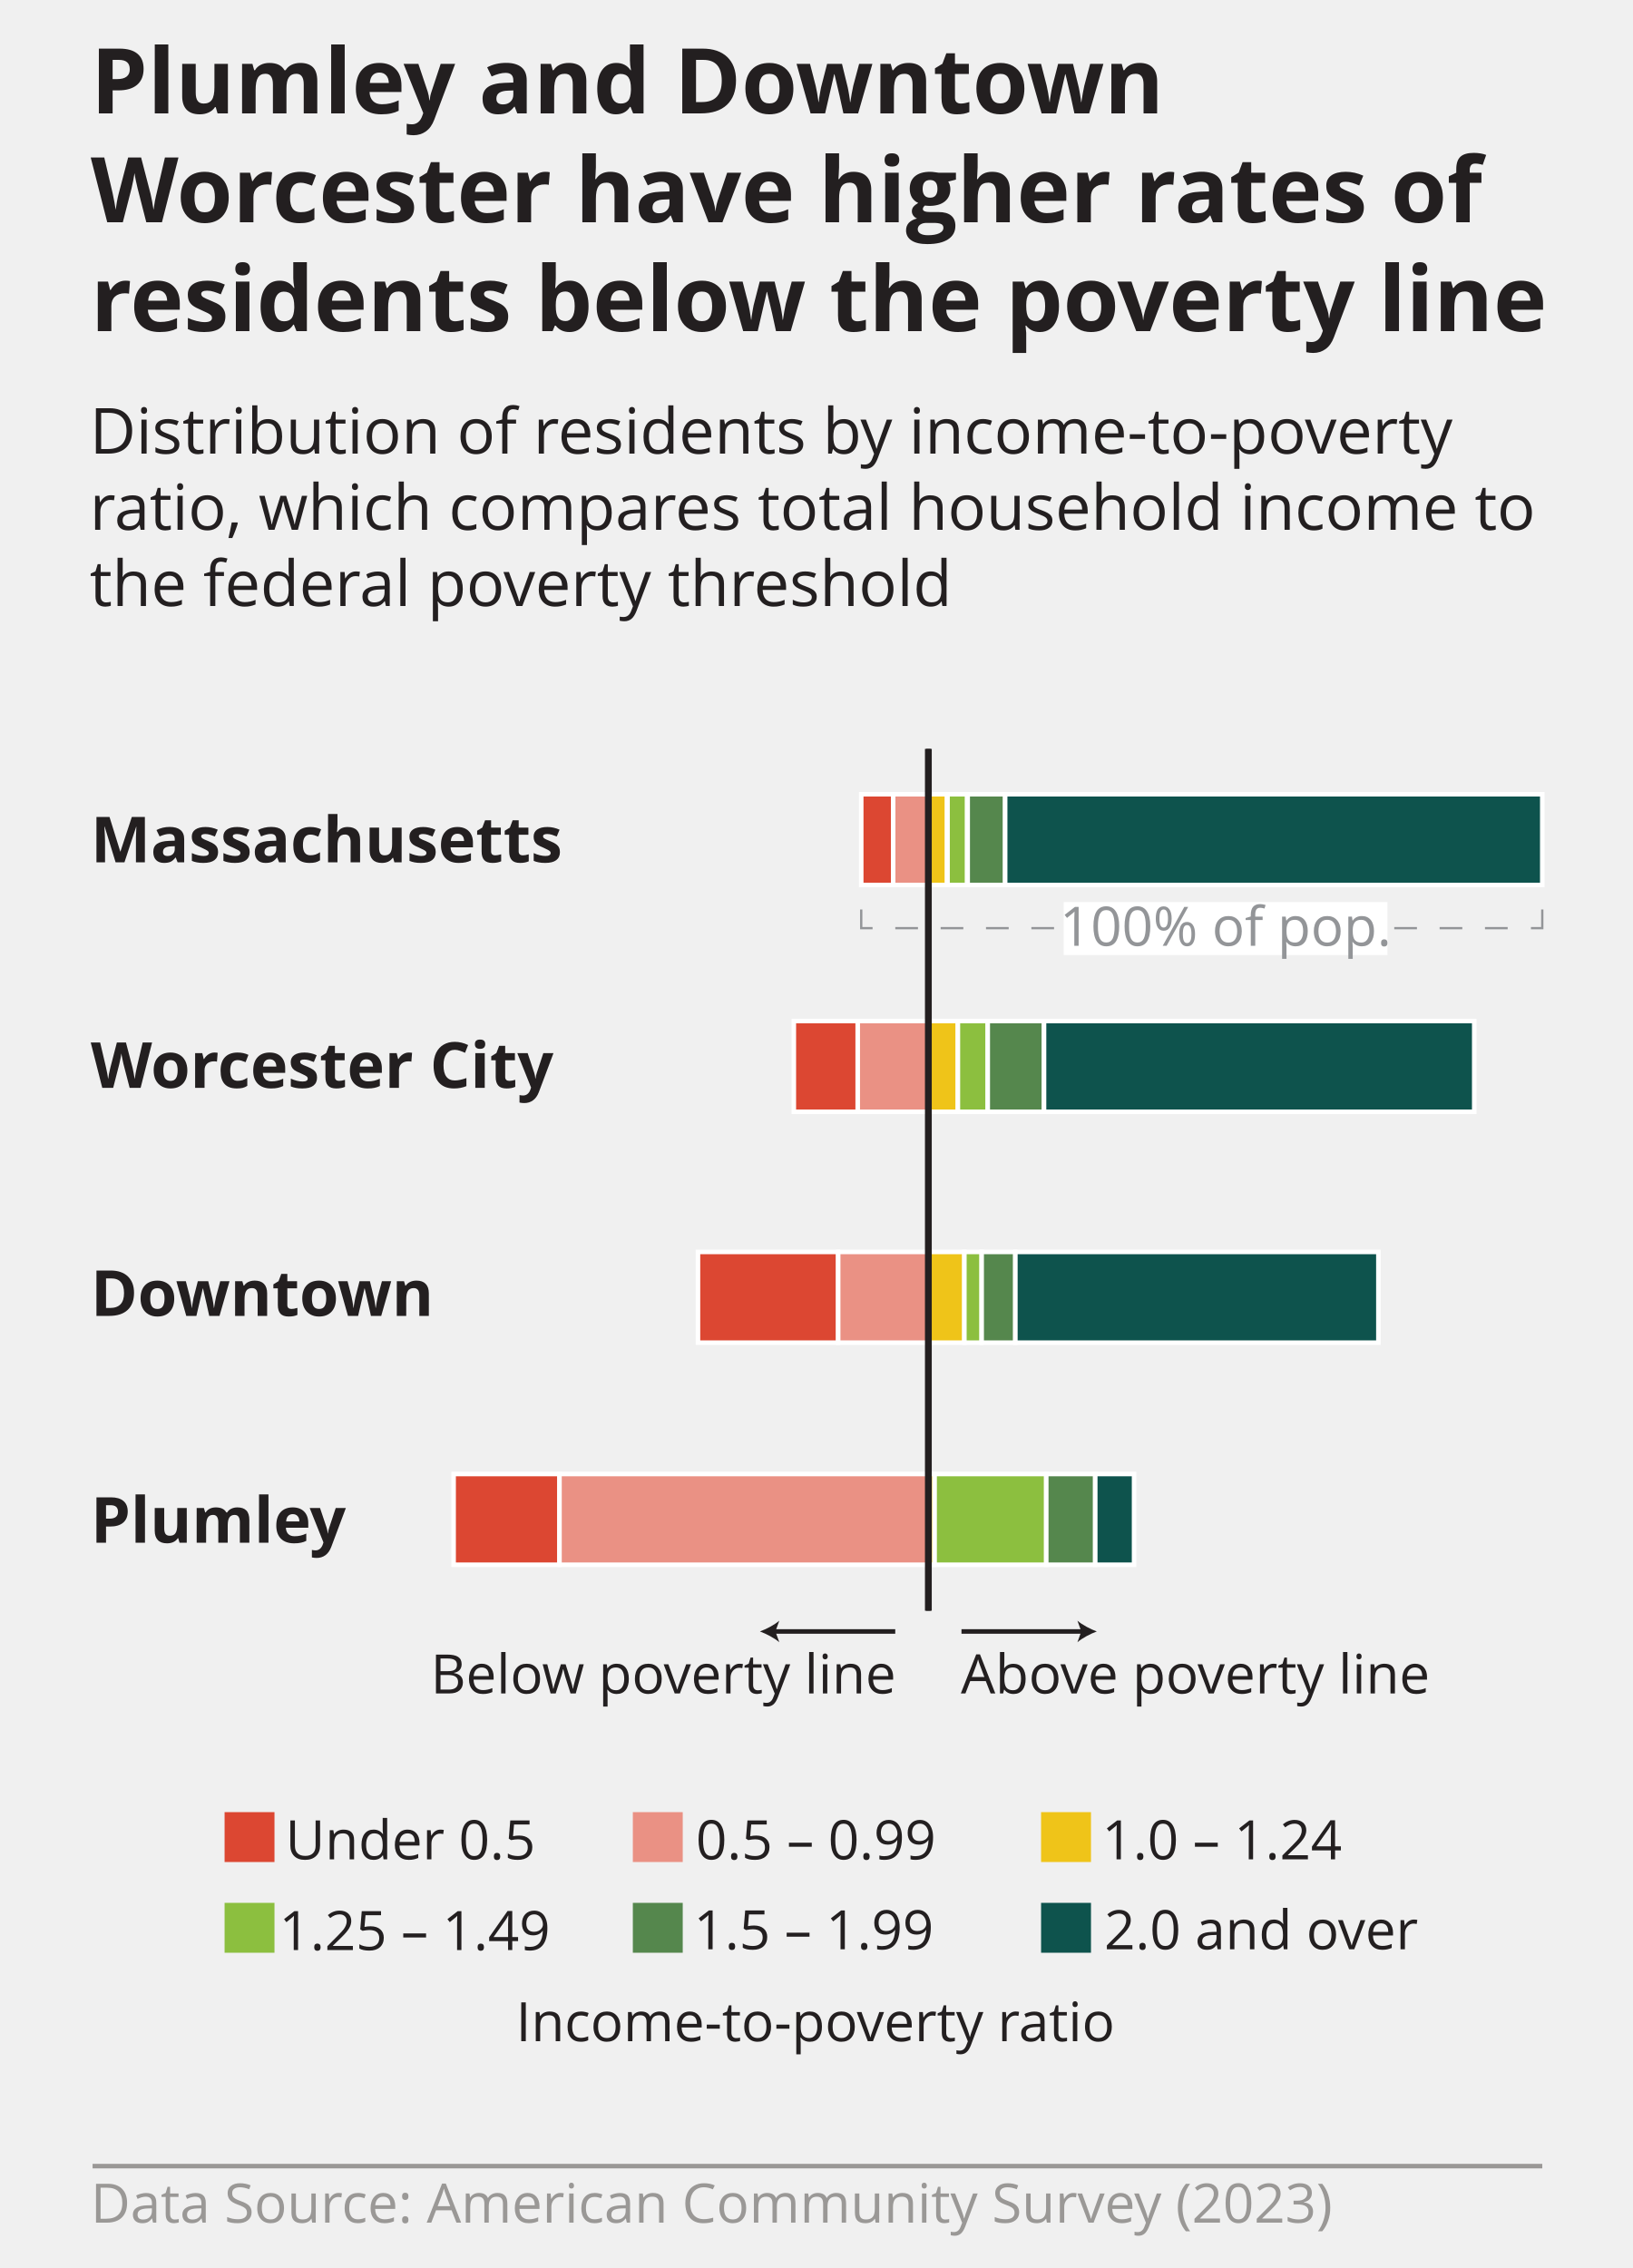
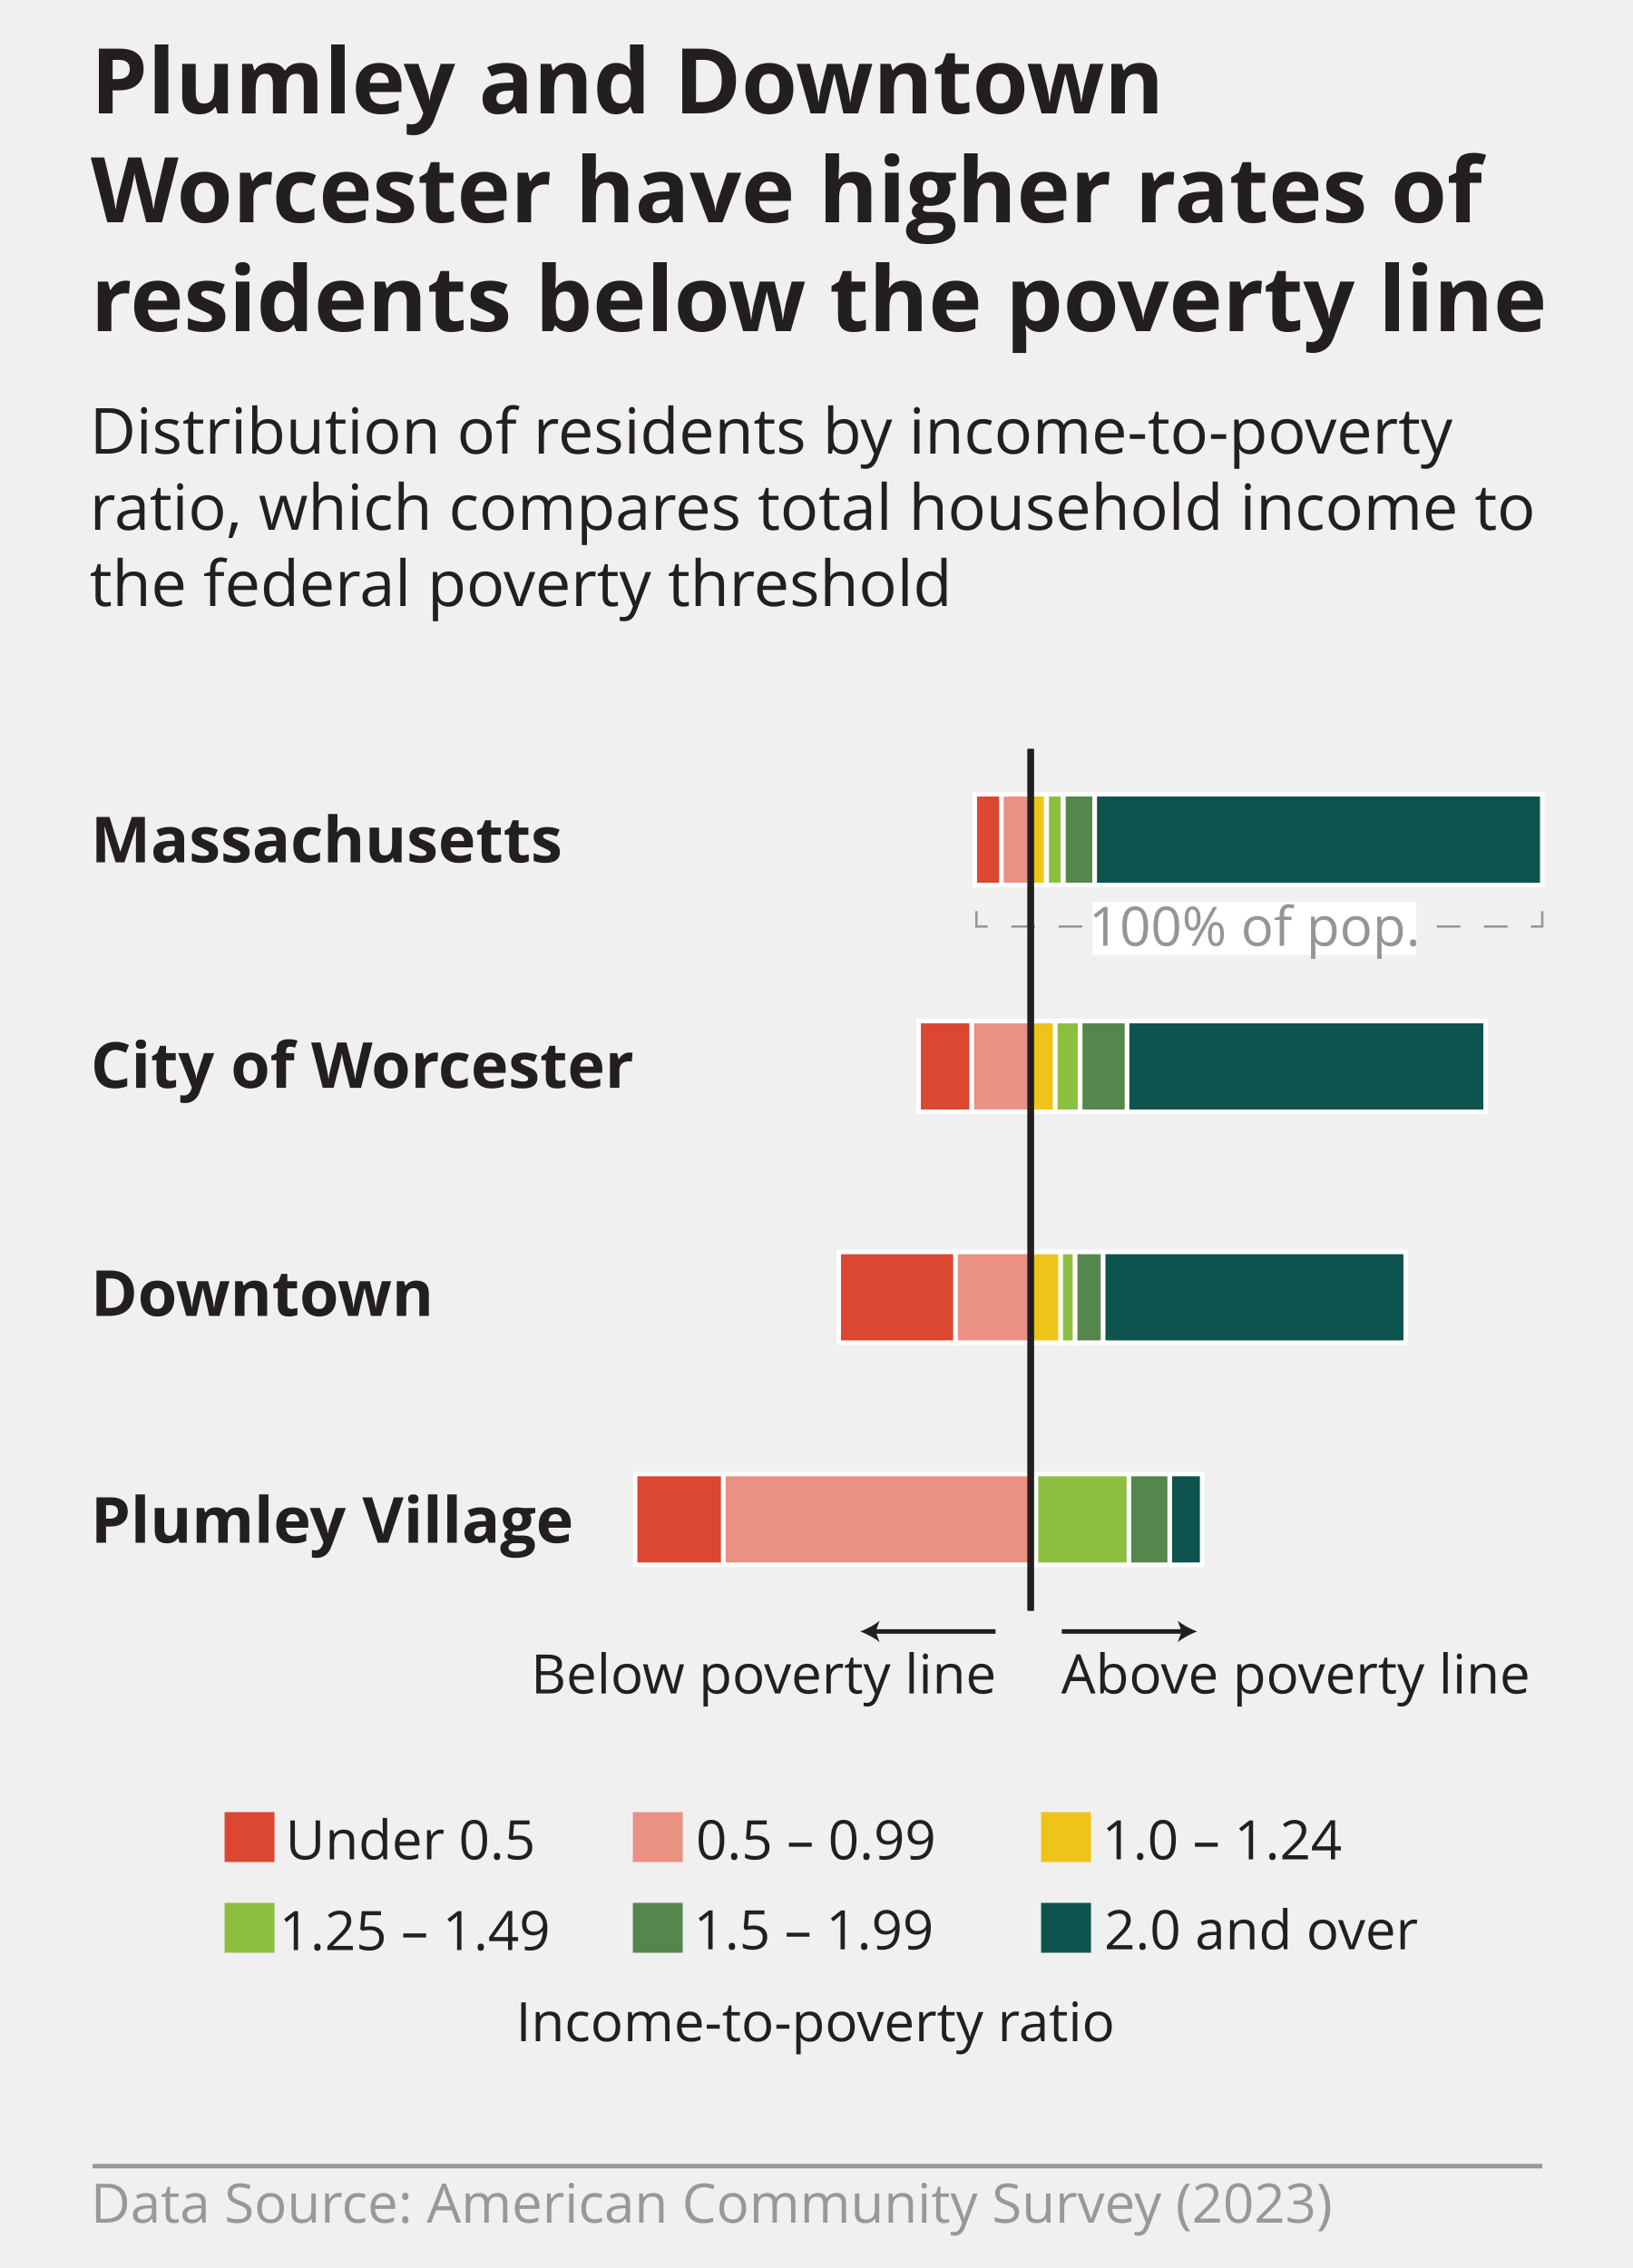
<svg xmlns="http://www.w3.org/2000/svg" id="Layer_1" data-name="Layer 1" viewBox="0 0 360 500">
  <defs>
    <style>
      .cls-1, .cls-2, .cls-3, .cls-4, .cls-5, .cls-6, .cls-7, .cls-8, .cls-9, .cls-10, .cls-11, .cls-12, .cls-13, .cls-14, .cls-15, .cls-16, .cls-17 {
        stroke-miterlimit: 10;
      }

      .cls-1, .cls-8 {
        stroke: #231f20;
      }

-       .cls-1, .cls-8, .cls-10, .cls-11, .cls-14 {
+       .cls-1, .cls-8, .cls-10, .cls-13, .cls-17 {
        fill: none;
      }

      .cls-2 {
        stroke: #8cbf3f;
      }

-       .cls-2, .cls-15 {
+       .cls-2, .cls-14 {
        fill: #8cbf3f;
      }

      .cls-3 {
        stroke: #dc4732;
      }

      .cls-3, .cls-9 {
        fill: #dc4732;
      }

-       .cls-4, .cls-7, .cls-9, .cls-13, .cls-15, .cls-17 {
+       .cls-4, .cls-7, .cls-9, .cls-12, .cls-14, .cls-16 {
        stroke: #fff;
      }

-       .cls-4, .cls-16 {
+       .cls-4, .cls-15 {
        fill: #55874d;
      }

      .cls-18, .cls-19, .cls-20, .cls-21, .cls-22 {
        fill: #231f20;
      }

      .cls-5 {
        stroke: #0e534d;
      }

-       .cls-5, .cls-13 {
+       .cls-5, .cls-12 {
        fill: #0e534d;
      }

      .cls-6 {
        stroke: #efc419;
      }

-       .cls-6, .cls-17 {
+       .cls-6, .cls-16 {
        fill: #efc419;
      }

      .cls-23 {
        fill: #939598;
      }

      .cls-23, .cls-24, .cls-21 {
        font-size: 12px;
      }

      .cls-23, .cls-24, .cls-21, .cls-22 {
        font-family: OpenSans, 'Open Sans';
      }

      .cls-25 {
        fill: #fff;
      }

-       .cls-7, .cls-12 {
+       .cls-7, .cls-11 {
        fill: #ea9184;
      }

      .cls-8 {
        stroke-width: 1.5px;
      }

      .cls-19, .cls-20 {
        font-family: OpenSans-Bold, 'Open Sans';
        font-weight: 700;
      }

      .cls-19, .cls-22 {
        font-size: 14px;
      }

-       .cls-10, .cls-11 {
+       .cls-10, .cls-17 {
        stroke: #939598;
        stroke-width: .5px;
      }

-       .cls-11 {
-         stroke-dasharray: 5 5;
-       }
- 
      .cls-24 {
        fill: #9a9896;
      }

-       .cls-12 {
+       .cls-11 {
        stroke: #ea9184;
      }

      .cls-20 {
        font-size: 20px;
      }

-       .cls-14 {
+       .cls-13 {
        stroke: #9a9896;
      }

-       .cls-16 {
+       .cls-15 {
        stroke: #55874d;
+       }
+ 
+       .cls-17 {
+         stroke-dasharray: 5.21 5.21;
      }
    </style>
  </defs>
  <text class="cls-19" transform="translate(20 290.1)">
    <tspan x="0" y="0">Downtown</tspan>
  </text>
  <text class="cls-19" transform="translate(20 239.82)">
-     <tspan x="0" y="0">Worcester City</tspan>
+     <tspan x="0" y="0">City of Worcester</tspan>
  </text>
  <text class="cls-19" transform="translate(20 190.1)">
    <tspan x="0" y="0">Massachusetts</tspan>
  </text>
  <text class="cls-19" transform="translate(20 340.1)">
-     <tspan x="0" y="0">Plumley</tspan>
+     <tspan x="0" y="0">Plumley Village</tspan>
  </text>
  <text class="cls-20" transform="translate(20 25)">
    <tspan x="0" y="0">Plumley and Downtown </tspan>
    <tspan x="0" y="24">Worcester have higher rates of </tspan>
    <tspan x="0" y="48">residents below the poverty line </tspan>
  </text>
  <g>
    <text class="cls-24" transform="translate(20 490)">
      <tspan x="0" y="0">Data Source: American Community Survey (2023) </tspan>
    </text>
-     <line class="cls-14" x1="20.41" y1="477.54" x2="340" y2="477.54" />
-   </g>
-   <rect class="cls-9" x="189.86" y="175.1" width="7.22" height="20" />
-   <rect class="cls-7" x="196.9" y="175.1" width="7.77" height="20" />
-   <rect class="cls-17" x="204.67" y="175.1" width="4.07" height="20" />
-   <rect class="cls-15" x="208.89" y="175.1" width="4.29" height="20" />
-   <rect class="cls-4" x="213.33" y="175.1" width="8.27" height="20" />
-   <rect class="cls-13" x="221.59" y="175.1" width="118.41" height="20" />
-   <rect class="cls-9" x="100" y="324.96" width="23.34" height="20" />
-   <rect class="cls-7" x="123.34" y="324.96" width="81.33" height="20" />
-   <rect class="cls-17" x="204.67" y="324.96" width="1.36" height="20" />
-   <rect class="cls-15" x="206.04" y="324.96" width="24.61" height="20" />
-   <rect class="cls-4" x="230.65" y="324.96" width="10.8" height="20" />
-   <rect class="cls-13" x="241.45" y="324.96" width="8.56" height="20" />
-   <line class="cls-1" x1="204.66" y1="165.1" x2="204.66" y2="355.1" />
-   <rect class="cls-9" x="175" y="225.1" width="14.09" height="20" />
-   <rect class="cls-7" x="189.09" y="225.1" width="15.59" height="20" />
-   <rect class="cls-17" x="204.67" y="225.1" width="6.49" height="20" />
-   <rect class="cls-15" x="211.17" y="225.1" width="6.59" height="20" />
-   <rect class="cls-4" x="217.75" y="225.1" width="12.41" height="20" />
-   <rect class="cls-13" x="230.16" y="225.1" width="94.84" height="20" />
-   <text class="cls-21" transform="translate(94.94 373.33)">
+     <line class="cls-13" x1="20.41" y1="477.54" x2="340" y2="477.54" />
+   </g>
+   <rect class="cls-9" x="214.89" y="175.1" width="6.01" height="20" />
+   <rect class="cls-7" x="220.76" y="175.1" width="6.47" height="20" />
+   <rect class="cls-16" x="227.23" y="175.1" width="3.39" height="20" />
+   <rect class="cls-14" x="230.74" y="175.1" width="3.57" height="20" />
+   <rect class="cls-4" x="234.44" y="175.1" width="6.89" height="20" />
+   <rect class="cls-12" x="241.33" y="175.1" width="98.67" height="20" />
+   <rect class="cls-9" x="140.01" y="324.96" width="19.45" height="20" />
+   <rect class="cls-7" x="159.46" y="324.96" width="67.77" height="20" />
+   <rect class="cls-16" x="227.23" y="324.96" width="1.14" height="20" />
+   <rect class="cls-14" x="228.37" y="324.96" width="20.51" height="20" />
+   <rect class="cls-4" x="248.88" y="324.96" width="9" height="20" />
+   <rect class="cls-12" x="257.88" y="324.96" width="7.14" height="20" />
+   <line class="cls-1" x1="227.22" y1="165.1" x2="227.22" y2="355.1" />
+   <rect class="cls-9" x="202.51" y="225.1" width="11.74" height="20" />
+   <rect class="cls-7" x="214.24" y="225.1" width="12.99" height="20" />
+   <rect class="cls-16" x="227.23" y="225.1" width="5.41" height="20" />
+   <rect class="cls-14" x="232.64" y="225.1" width="5.49" height="20" />
+   <rect class="cls-4" x="238.13" y="225.1" width="10.34" height="20" />
+   <rect class="cls-12" x="248.47" y="225.1" width="79.04" height="20" />
+   <text class="cls-21" transform="translate(117.05 373.33)">
    <tspan x="0" y="0">Below poverty line</tspan>
  </text>
-   <text class="cls-21" transform="translate(211.82 373.33)">
+   <text class="cls-21" transform="translate(233.94 373.33)">
    <tspan x="0" y="0">Above poverty line</tspan>
  </text>
  <text class="cls-22" transform="translate(19.77 100)">
    <tspan x="0" y="0">Distribution of residents by income-to-poverty </tspan>
    <tspan x="0" y="16.8">ratio, which compares total household income to </tspan>
    <tspan x="0" y="33.6">the federal poverty threshold</tspan>
  </text>
  <g>
    <text class="cls-21" transform="translate(62.92 409.9)">
      <tspan x="0" y="0">Under 0.5</tspan>
    </text>
    <rect class="cls-3" x="50.01" y="400" width="10" height="10" />
    <text class="cls-21" transform="translate(153.41 409.9)">
      <tspan x="0" y="0">0.5 – 0.99</tspan>
    </text>
-     <rect class="cls-12" x="140.01" y="400" width="10" height="10" />
+     <rect class="cls-11" x="140.01" y="400" width="10" height="10" />
    <text class="cls-21" transform="translate(242.91 409.9)">
      <tspan x="0" y="0">1.0 – 1.24</tspan>
    </text>
    <rect class="cls-6" x="230.01" y="400" width="10" height="10" />
  </g>
  <g>
    <text class="cls-21" transform="translate(61.52 429.9)">
      <tspan x="0" y="0">1.25 – 1.49</tspan>
    </text>
    <rect class="cls-2" x="50.01" y="420" width="10" height="10" />
    <text class="cls-21" transform="translate(243.42 429.73)">
      <tspan x="0" y="0">2.0 and over</tspan>
    </text>
    <rect class="cls-5" x="230.01" y="420" width="10" height="10" />
    <text class="cls-21" transform="translate(152.91 429.73)">
      <tspan x="0" y="0">1.5 – 1.99</tspan>
    </text>
-     <rect class="cls-16" x="140.01" y="420" width="10" height="10" />
+     <rect class="cls-15" x="140.01" y="420" width="10" height="10" />
  </g>
  <text class="cls-21" transform="translate(113.74 450)">
    <tspan x="0" y="0">Income-to-poverty ratio</tspan>
  </text>
  <g>
    <g>
-       <polyline class="cls-10" points="189.86 200.5 189.86 204.62 192.36 204.62" />
-       <line class="cls-11" x1="197.37" y1="204.62" x2="335" y2="204.62" />
-       <polyline class="cls-10" points="337.5 204.62 340 204.62 340 200.5" />
+       <polyline class="cls-10" points="215.25 200.86 215.25 204.26 217.75 204.26" />
+       <line class="cls-17" x1="222.95" y1="204.26" x2="334.9" y2="204.26" />
+       <polyline class="cls-10" points="337.5 204.26 340 204.26 340 200.86" />
    </g>
-     <rect class="cls-25" x="234.49" y="198.87" width="71.38" height="11.67" />
-     <text class="cls-23" transform="translate(233.6 208.5)">
+     <rect class="cls-25" x="240.86" y="198.87" width="71.38" height="11.67" />
+     <text class="cls-23" transform="translate(239.97 208.5)">
      <tspan x="0" y="0">100% of pop.</tspan>
    </text>
  </g>
  <g>
-     <line class="cls-1" x1="211.96" y1="359.67" x2="238.77" y2="359.67" />
-     <path class="cls-18" d="M241.79,359.67c-1.42.53-3.18,1.43-4.27,2.38l.86-2.38-.86-2.38c1.09.95,2.85,1.85,4.27,2.38Z" />
-   </g>
-   <g>
-     <line class="cls-1" x1="197.36" y1="359.67" x2="170.55" y2="359.67" />
-     <path class="cls-18" d="M167.53,359.67c1.42-.53,3.18-1.43,4.27-2.38l-.86,2.38.86,2.38c-1.09-.95-2.85-1.85-4.27-2.38Z" />
-   </g>
-   <g>
-     <rect class="cls-9" x="153.87" y="276" width="30.91" height="20" />
-     <rect class="cls-7" x="184.78" y="276" width="19.86" height="20" />
-     <rect class="cls-17" x="204.64" y="276" width="7.96" height="20" />
-     <rect class="cls-15" x="212.6" y="276" width="3.81" height="20" />
-     <rect class="cls-4" x="216.41" y="276" width="7.42" height="20" />
-     <rect class="cls-13" x="223.84" y="276" width="80.03" height="20" />
-   </g>
-   <line class="cls-8" x1="204.66" y1="165.1" x2="204.66" y2="355.1" />
+     <line class="cls-1" x1="234.07" y1="359.67" x2="260.89" y2="359.67" />
+     <path class="cls-18" d="M263.9,359.67c-1.42.53-3.18,1.43-4.27,2.38l.86-2.38-.86-2.38c1.09.95,2.85,1.85,4.27,2.38Z" />
+   </g>
+   <g>
+     <line class="cls-1" x1="219.47" y1="359.67" x2="192.66" y2="359.67" />
+     <path class="cls-18" d="M189.64,359.67c1.42-.53,3.18-1.43,4.27-2.38l-.86,2.38.86,2.38c-1.09-.95-2.85-1.85-4.27-2.38Z" />
+   </g>
+   <g>
+     <rect class="cls-9" x="184.9" y="276" width="25.76" height="20" />
+     <rect class="cls-7" x="210.66" y="276" width="16.55" height="20" />
+     <rect class="cls-16" x="227.2" y="276" width="6.64" height="20" />
+     <rect class="cls-14" x="233.84" y="276" width="3.17" height="20" />
+     <rect class="cls-4" x="237.02" y="276" width="6.19" height="20" />
+     <rect class="cls-12" x="243.2" y="276" width="66.69" height="20" />
+   </g>
+   <line class="cls-8" x1="227.22" y1="165.1" x2="227.22" y2="355.1" />
</svg>
